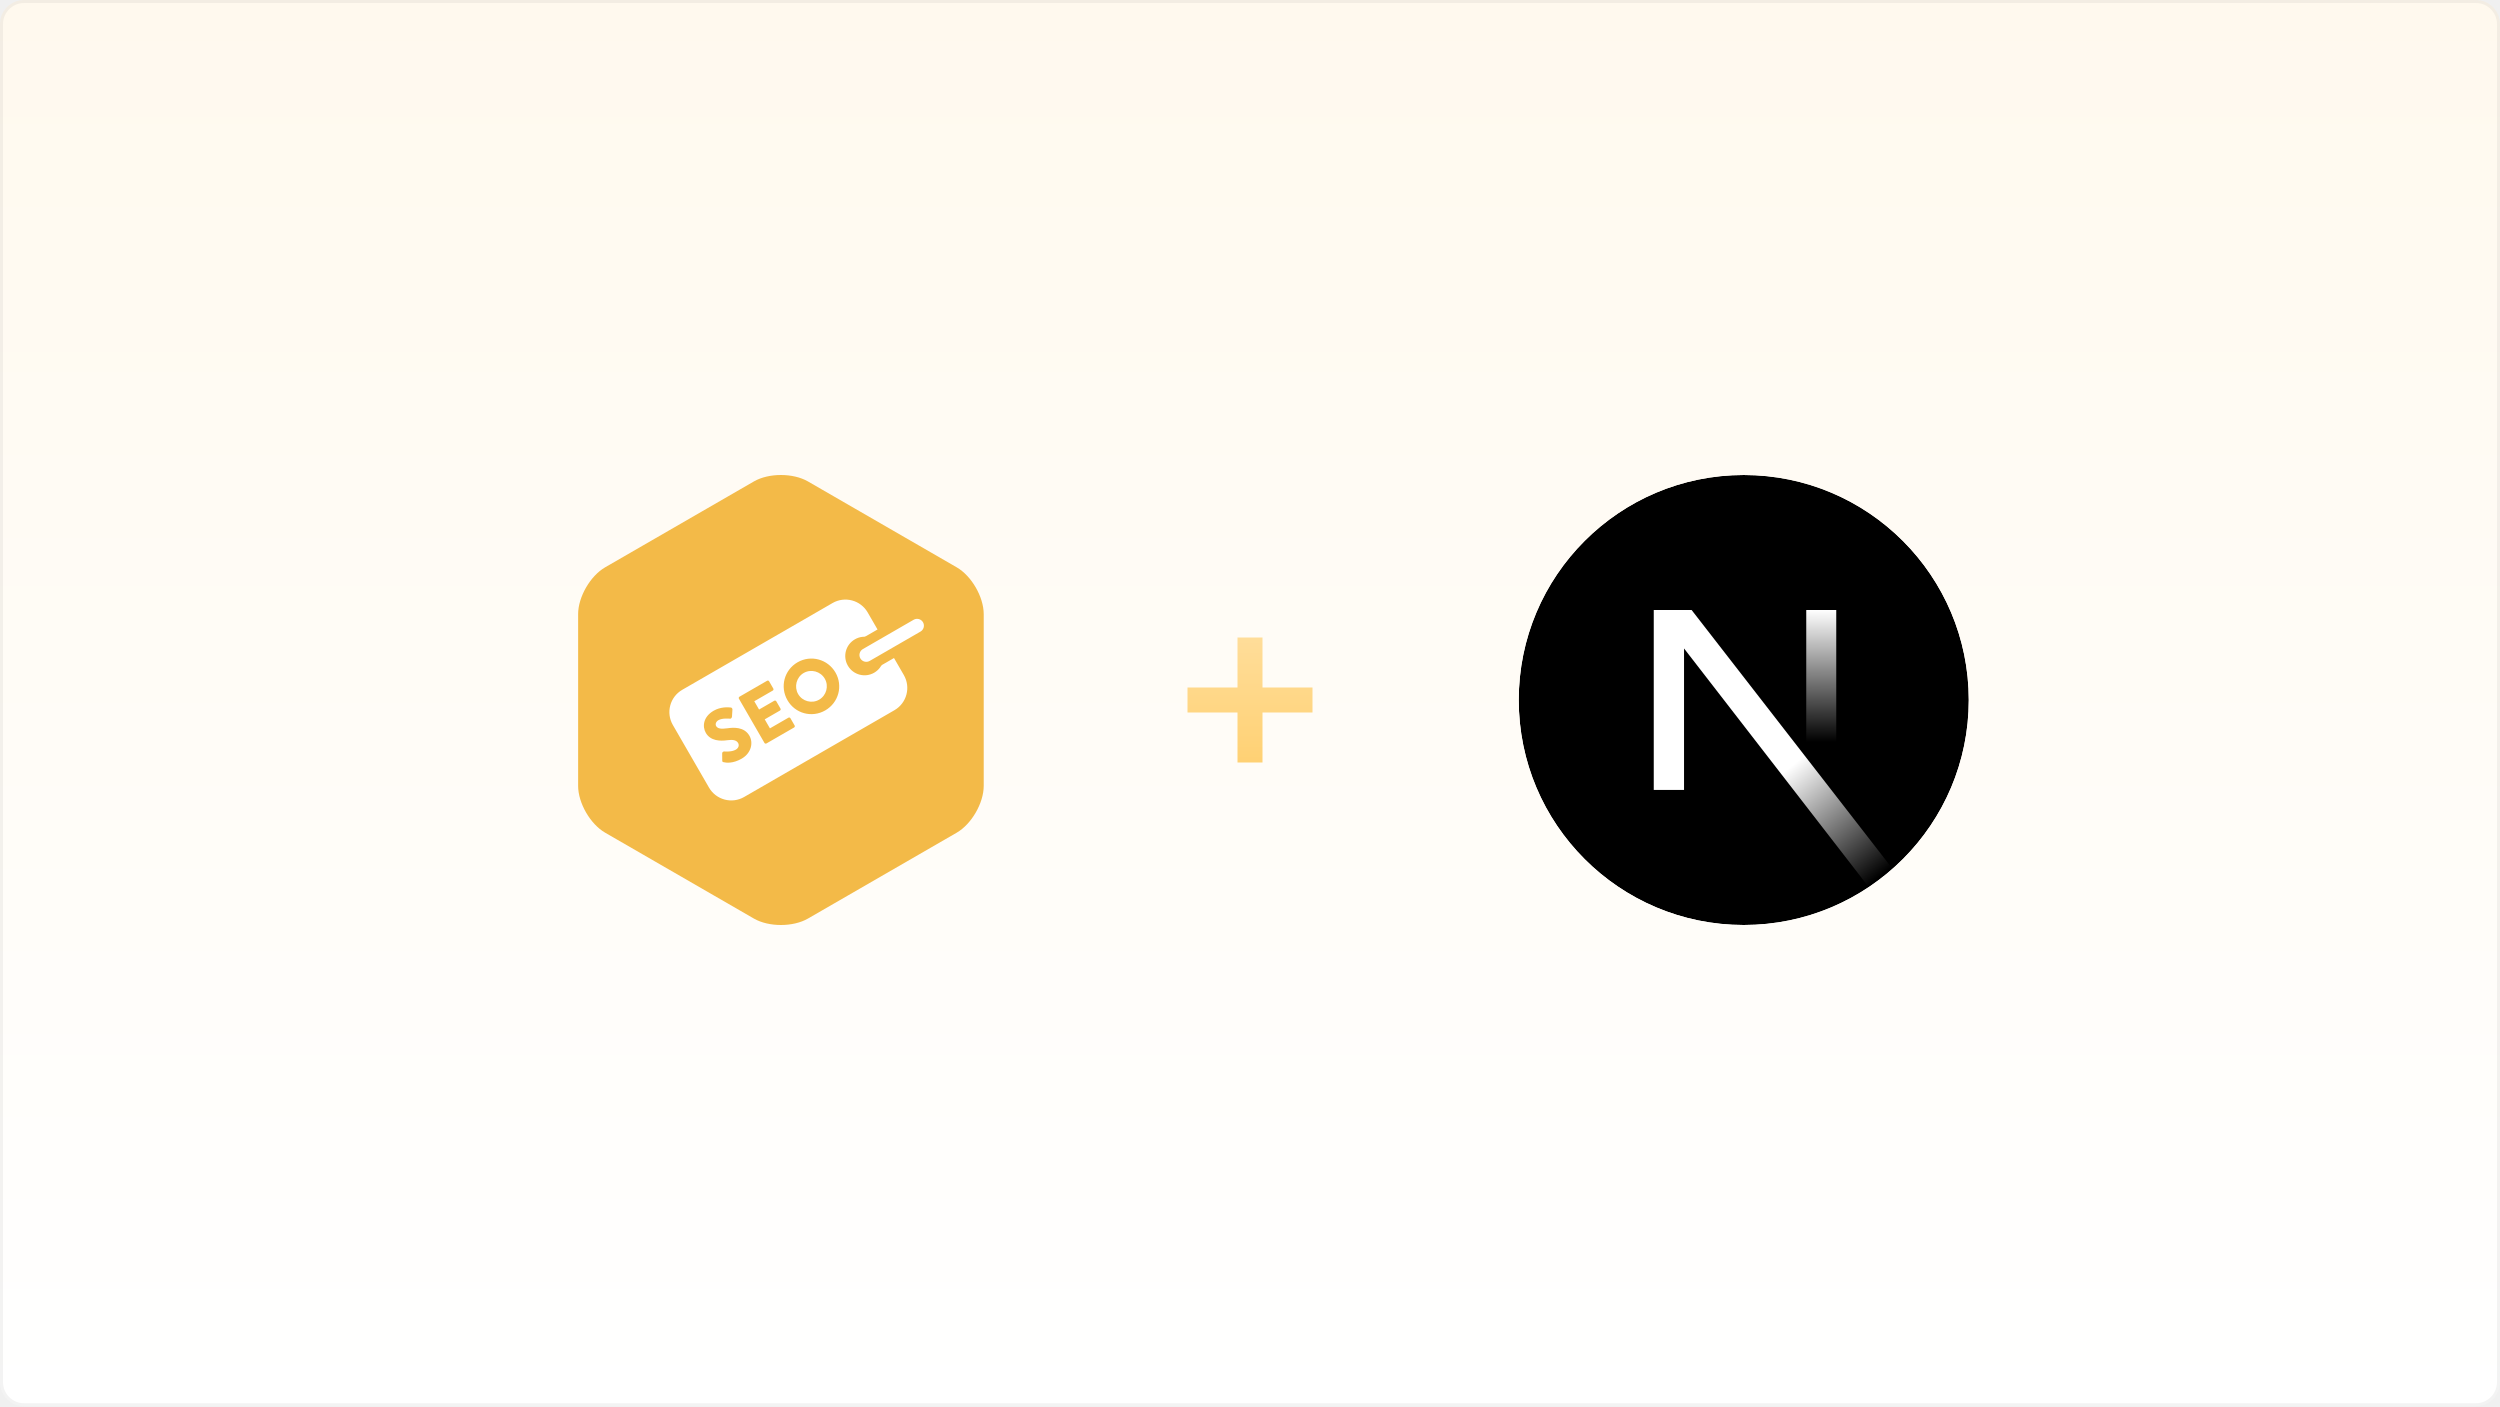
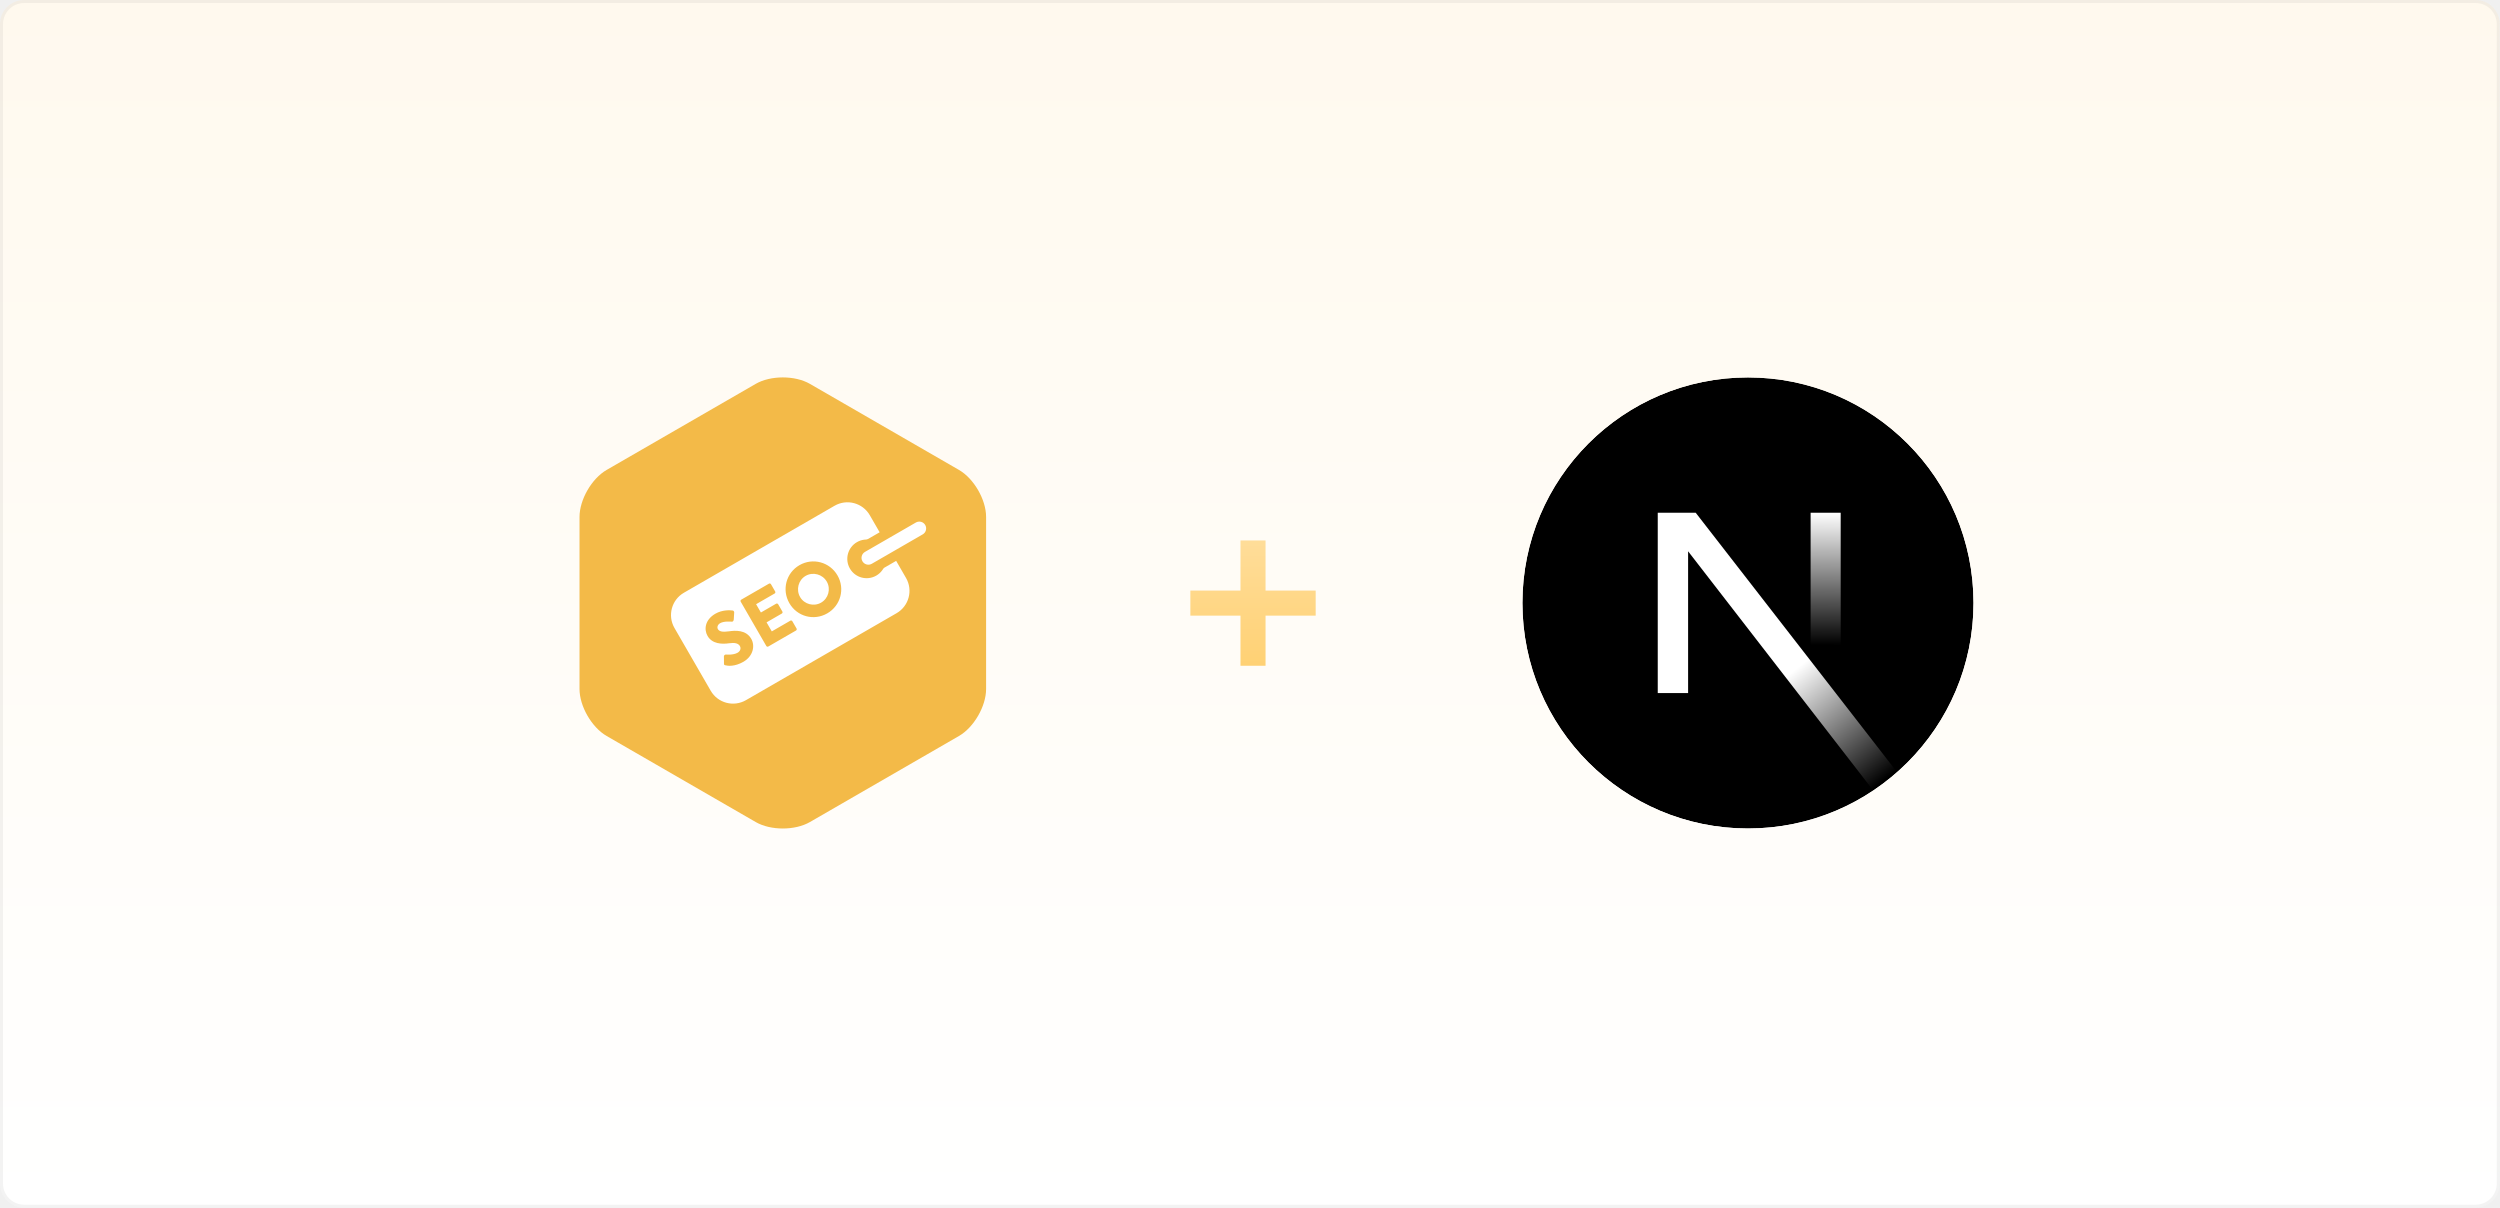
- <svg xmlns="http://www.w3.org/2000/svg" width="830" height="467" viewBox="0 0 830 467" fill="none">
+ <svg xmlns="http://www.w3.org/2000/svg" width="828" height="400" viewBox="0 0 828 400" fill="none">
  <g id="banner">
    <g id="base">
-       <rect width="830" height="466.875" rx="8" fill="url(#paint0_linear_2797_134)" />
-       <rect x="0.5" y="0.5" width="829" height="465.875" rx="7.5" stroke="black" stroke-opacity="0.05" vector-effect="non-scaling-stroke" />
+       <rect width="827.93" height="400" rx="8" fill="url(#paint0_linear_2797_134)" />
+       <rect x="0.5" y="0.5" width="826.93" height="399" rx="7.5" stroke="black" stroke-opacity="0.05" vector-effect="non-scaling-stroke" />
    </g>
    <g id="next">
-       <mask id="mask0_2797_134" style="mask-type:alpha" maskUnits="userSpaceOnUse" x="504" y="157" width="150" height="151">
+       <mask id="mask0_2797_134" style="mask-type:alpha" maskUnits="userSpaceOnUse" x="504" y="125" width="150" height="150">
        <g id="Group">
-           <path id="Vector" d="M578.926 307.101C620.181 307.101 653.626 273.657 653.626 232.401C653.626 191.146 620.181 157.701 578.926 157.701C537.67 157.701 504.226 191.146 504.226 232.401C504.226 273.657 537.67 307.101 578.926 307.101Z" fill="black" />
+           <path id="Vector" d="M578.926 274.4C620.181 274.4 653.626 240.956 653.626 199.7C653.626 158.444 620.181 125 578.926 125C537.67 125 504.226 158.444 504.226 199.7C504.226 240.956 537.67 274.4 578.926 274.4Z" fill="black" />
        </g>
      </mask>
      <g mask="url(#mask0_2797_134)">
        <g id="Group_2">
-           <path id="Vector_2" d="M578.926 307.101C620.181 307.101 653.626 273.657 653.626 232.401C653.626 191.146 620.181 157.701 578.926 157.701C537.67 157.701 504.226 191.146 504.226 232.401C504.226 273.657 537.67 307.101 578.926 307.101Z" fill="black" />
-           <path id="Vector_3" d="M628.318 288.441L561.614 202.52H549.046V262.255H559.1V215.288L620.425 294.521C623.192 292.669 625.828 290.636 628.318 288.441Z" fill="url(#paint1_linear_2797_134)" />
-           <path id="Vector_4" d="M609.636 202.52H599.676V262.28H609.636V202.52Z" fill="url(#paint2_linear_2797_134)" />
+           <path id="Vector_2" d="M578.926 274.4C620.181 274.4 653.626 240.956 653.626 199.7C653.626 158.444 620.181 125 578.926 125C537.67 125 504.226 158.444 504.226 199.7C504.226 240.956 537.67 274.4 578.926 274.4Z" fill="black" />
+           <path id="Vector_3" d="M628.318 255.74L561.614 169.818H549.046V229.553H559.1V182.587L620.425 261.82C623.192 259.968 625.828 257.935 628.318 255.74Z" fill="url(#paint1_linear_2797_134)" />
+           <path id="Vector_4" d="M609.636 169.818H599.676V229.578H609.636V169.818Z" fill="url(#paint2_linear_2797_134)" />
        </g>
      </g>
    </g>
    <g id="seomatic">
-       <path id="gr_104_" d="M326.595 260.907C326.595 266.608 322.558 273.607 317.618 276.457L268.244 304.963C263.307 307.814 255.228 307.814 250.291 304.963L200.914 276.457C195.976 273.607 191.938 266.609 191.938 260.907V203.894C191.938 198.194 195.977 191.195 200.914 188.345L250.29 159.84C255.228 156.988 263.307 156.988 268.244 159.84L317.618 188.346C322.558 191.195 326.595 198.194 326.595 203.895V260.907Z" fill="#F3BA48" />
+       <path id="gr_104_" d="M326.595 228.206C326.595 233.906 322.558 240.905 317.618 243.755L268.244 272.262C263.307 275.113 255.228 275.113 250.291 272.262L200.914 243.755C195.976 240.905 191.938 233.908 191.938 228.206V171.193C191.938 165.492 195.977 158.494 200.914 155.644L250.29 127.138C255.228 124.287 263.307 124.287 268.244 127.138L317.618 155.645C322.558 158.494 326.595 165.492 326.595 171.194V228.206Z" fill="#F3BA48" />
      <g id="Group_3">
-         <path id="Vector_5" d="M273.831 225.327C275.228 227.741 274.385 230.888 271.947 232.297C269.53 233.694 266.382 232.847 264.987 230.434C263.581 227.995 264.411 224.825 266.824 223.43C269.263 222.022 272.422 222.888 273.831 225.327Z" fill="white" />
-         <path id="Vector_6" d="M289.539 220.814C287.691 221.881 285.319 221.245 284.257 219.399C283.189 217.552 283.822 215.18 285.669 214.113L302.536 204.376C304.387 203.311 306.755 203.947 307.822 205.793C308.889 207.64 308.255 210.01 306.405 211.077L289.539 220.814Z" fill="white" />
-         <path id="Vector_7" d="M276.411 200.205L226.506 229.018C222.421 231.376 221.024 236.596 223.379 240.682L235.385 261.475C237.745 265.558 242.964 266.957 247.049 264.601L296.954 235.787C301.035 233.428 302.437 228.207 300.077 224.124L288.071 203.332C285.716 199.247 280.493 197.849 276.411 200.205ZM246.227 251.879C243.343 253.542 241.058 253.267 240.254 253.05C239.904 252.957 239.783 252.907 239.783 252.491L239.762 250.053C239.775 249.661 240.221 249.463 240.442 249.484C240.554 249.478 242.83 249.732 244.293 248.885C245.181 248.373 245.502 247.448 245.052 246.673C244.515 245.743 243.33 245.481 241.476 245.751C239.137 246.099 235.886 245.995 234.347 243.336C233.08 241.141 233.51 237.94 236.924 235.967C239.229 234.635 241.68 234.787 242.626 234.892C242.981 234.892 243.168 235.317 243.168 235.524L243.023 237.885C243.01 238.219 242.726 238.647 242.439 238.609C242.172 238.611 239.85 238.326 238.499 239.107C237.699 239.569 237.411 240.446 237.753 241.044C238.228 241.866 239.249 242.1 241.413 241.8C243.539 241.488 247.07 241.254 248.808 244.27C250.129 246.551 249.483 249.996 246.227 251.879ZM256.741 228.606C256.87 228.827 256.803 229.129 256.561 229.269L250.421 232.814L252.009 235.564L257.061 232.646C257.282 232.518 257.599 232.604 257.728 232.825L259.12 235.238C259.262 235.484 259.166 235.777 258.945 235.904L253.889 238.823L255.619 241.816L261.76 238.27C262.001 238.129 262.293 238.227 262.421 238.448L263.819 240.866C263.943 241.087 263.881 241.389 263.639 241.528L254.46 246.827C254.218 246.968 253.922 246.87 253.797 246.649L245.322 231.973C245.197 231.752 245.26 231.448 245.502 231.308L254.681 226.01C254.922 225.868 255.218 225.966 255.343 226.187L256.741 228.606ZM273.994 235.847C269.558 238.406 264.001 236.916 261.442 232.484C258.882 228.051 260.34 222.446 264.776 219.886C269.212 217.327 274.819 218.848 277.379 223.282C279.938 227.715 278.425 233.287 273.994 235.847ZM290.23 223.341C287.166 225.109 283.252 224.062 281.485 220.998C279.712 217.935 280.764 214.02 283.827 212.253C286.887 210.485 290.805 211.532 292.573 214.596C294.34 217.66 293.29 221.573 290.23 223.341Z" fill="white" />
-         <path id="Vector_8" d="M303.336 205.76C304.424 205.133 305.809 205.506 306.437 206.59C307.063 207.673 306.692 209.062 305.603 209.687L288.736 219.425C287.653 220.05 286.269 219.679 285.638 218.596C285.014 217.512 285.384 216.123 286.468 215.498L303.336 205.76ZM301.736 202.989L284.87 212.727C282.261 214.233 281.359 217.583 282.868 220.197C284.377 222.808 287.73 223.706 290.338 222.197L307.205 212.46C309.819 210.951 310.714 207.601 309.209 204.99C307.701 202.376 304.349 201.48 301.736 202.989Z" fill="#F3BA48" />
+         <path id="Vector_5" d="M273.831 192.626C275.228 195.04 274.385 198.187 271.947 199.596C269.53 200.992 266.382 200.146 264.987 197.733C263.581 195.294 264.411 192.124 266.824 190.729C269.263 189.321 272.422 190.187 273.831 192.626Z" fill="white" />
+         <path id="Vector_6" d="M289.539 188.113C287.691 189.18 285.319 188.544 284.257 186.698C283.189 184.851 283.822 182.479 285.669 181.412L302.536 171.674C304.387 170.61 306.755 171.245 307.822 173.092C308.889 174.939 308.255 177.309 306.405 178.375L289.539 188.113Z" fill="white" />
+         <path id="Vector_7" d="M276.411 167.504L226.506 196.317C222.421 198.675 221.024 203.895 223.379 207.98L235.385 228.774C237.745 232.857 242.964 234.256 247.049 231.899L296.954 203.086C301.035 200.727 302.437 195.506 300.077 191.423L288.071 170.63C285.716 166.546 280.493 165.147 276.411 167.504ZM246.227 219.178C243.343 220.841 241.058 220.566 240.254 220.349C239.904 220.256 239.783 220.206 239.783 219.79L239.762 217.351C239.775 216.96 240.221 216.762 240.442 216.783C240.554 216.777 242.83 217.031 244.293 216.184C245.181 215.672 245.502 214.746 245.052 213.971C244.515 213.042 243.33 212.78 241.476 213.05C239.137 213.398 235.886 213.294 234.347 210.634C233.08 208.439 233.51 205.239 236.924 203.266C239.229 201.934 241.68 202.086 242.626 202.191C242.981 202.191 243.168 202.616 243.168 202.823L243.023 205.184C243.01 205.518 242.726 205.946 242.439 205.907C242.172 205.91 239.85 205.625 238.499 206.406C237.699 206.868 237.411 207.745 237.753 208.343C238.228 209.165 239.249 209.399 241.413 209.099C243.539 208.787 247.07 208.552 248.808 211.568C250.129 213.85 249.483 217.295 246.227 219.178ZM256.741 195.905C256.87 196.126 256.803 196.428 256.561 196.567L250.421 200.112L252.009 202.863L257.061 199.944C257.282 199.817 257.599 199.903 257.728 200.124L259.12 202.537C259.262 202.783 259.166 203.076 258.945 203.203L253.889 206.122L255.619 209.115L261.76 205.569C262.001 205.428 262.293 205.526 262.421 205.747L263.819 208.165C263.943 208.386 263.881 208.688 263.639 208.827L254.46 214.126C254.218 214.267 253.922 214.169 253.797 213.947L245.322 199.272C245.197 199.051 245.26 198.747 245.502 198.607L254.681 193.309C254.922 193.167 255.218 193.265 255.343 193.486L256.741 195.905ZM273.994 203.146C269.558 205.705 264.001 204.215 261.442 199.783C258.882 195.35 260.34 189.745 264.776 187.185C269.212 184.626 274.819 186.147 277.379 190.581C279.938 195.014 278.425 200.586 273.994 203.146ZM290.23 190.64C287.166 192.408 283.252 191.361 281.485 188.297C279.712 185.233 280.764 181.319 283.827 179.552C286.887 177.784 290.805 178.831 292.573 181.895C294.34 184.958 293.29 188.872 290.23 190.64Z" fill="white" />
+         <path id="Vector_8" d="M303.336 173.059C304.424 172.432 305.809 172.805 306.437 173.889C307.063 174.972 306.692 176.36 305.603 176.986L288.736 186.724C287.653 187.349 286.269 186.978 285.638 185.895C285.014 184.811 285.384 183.422 286.468 182.797L303.336 173.059ZM301.736 170.288L284.87 180.025C282.261 181.532 281.359 184.882 282.868 187.496C284.377 190.107 287.73 191.005 290.338 189.496L307.205 179.758C309.819 178.249 310.714 174.9 309.209 172.288C307.701 169.674 304.349 168.779 301.736 170.288Z" fill="#F3BA48" />
      </g>
    </g>
-     <path id="plus" fill-rule="evenodd" clip-rule="evenodd" d="M419.15 211.65H410.85V228.25H394.25V236.55H410.85V253.15H419.15V236.55H435.75V228.25H419.15V211.65Z" fill="url(#paint3_linear_2797_134)" />
+     <path id="plus" fill-rule="evenodd" clip-rule="evenodd" d="M419.15 179H410.85V195.6H394.25V203.9H410.85V220.5H419.15V203.9H435.75V195.6H419.15V179Z" fill="url(#paint3_linear_2797_134)" />
  </g>
  <defs>
-     <linearGradient id="paint0_linear_2797_134" x1="415" y1="0" x2="415" y2="466.875" gradientUnits="userSpaceOnUse">
+     <linearGradient id="paint0_linear_2797_134" x1="413.965" y1="0" x2="413.965" y2="400" gradientUnits="userSpaceOnUse">
      <stop stop-color="#FFF9EE" />
      <stop offset="1" stop-color="white" />
    </linearGradient>
-     <linearGradient id="paint1_linear_2797_134" x1="594.696" y1="254.395" x2="624.161" y2="290.915" gradientUnits="userSpaceOnUse">
+     <linearGradient id="paint1_linear_2797_134" x1="594.696" y1="221.693" x2="624.161" y2="258.213" gradientUnits="userSpaceOnUse">
      <stop stop-color="white" />
      <stop offset="1" stop-color="white" stop-opacity="0" />
    </linearGradient>
-     <linearGradient id="paint2_linear_2797_134" x1="604.656" y1="202.52" x2="604.489" y2="246.406" gradientUnits="userSpaceOnUse">
+     <linearGradient id="paint2_linear_2797_134" x1="604.656" y1="169.818" x2="604.489" y2="213.705" gradientUnits="userSpaceOnUse">
      <stop stop-color="white" />
      <stop offset="1" stop-color="white" stop-opacity="0" />
    </linearGradient>
-     <linearGradient id="paint3_linear_2797_134" x1="415" y1="211.65" x2="415" y2="253.15" gradientUnits="userSpaceOnUse">
+     <linearGradient id="paint3_linear_2797_134" x1="415" y1="179" x2="415" y2="220.5" gradientUnits="userSpaceOnUse">
      <stop stop-color="#FFDD99" />
      <stop offset="1" stop-color="#FFD174" />
    </linearGradient>
  </defs>
</svg>
